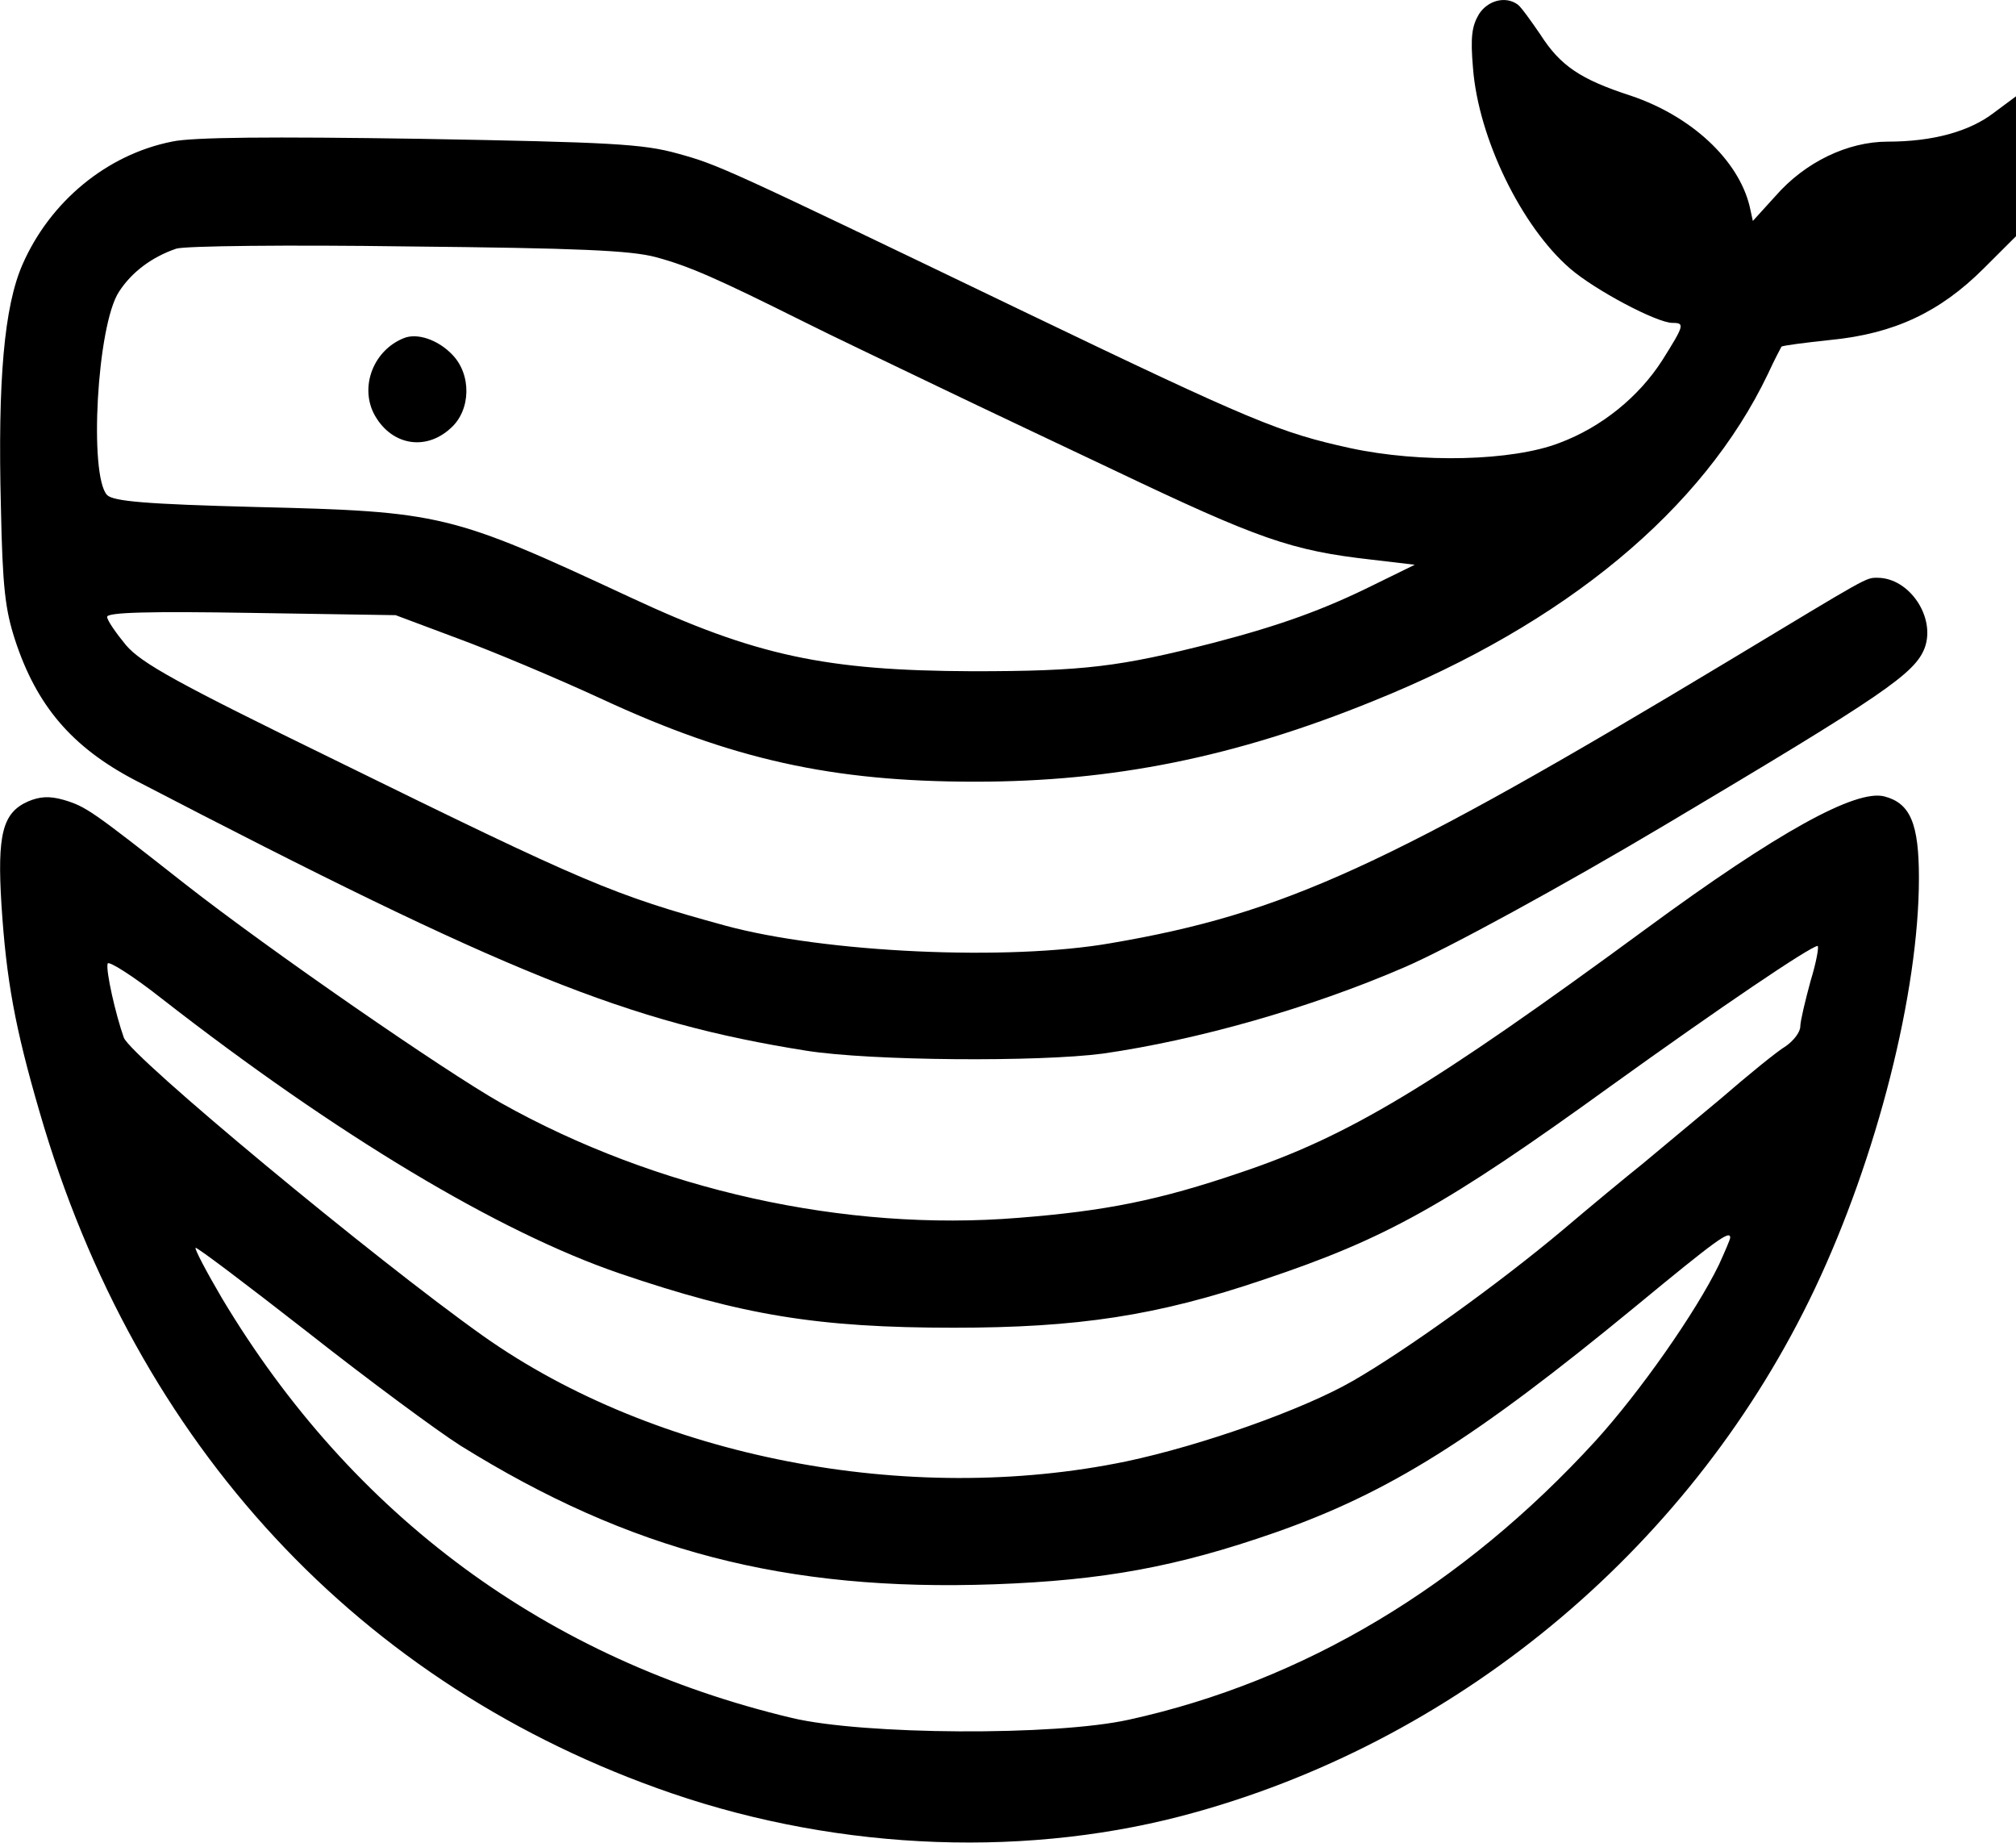
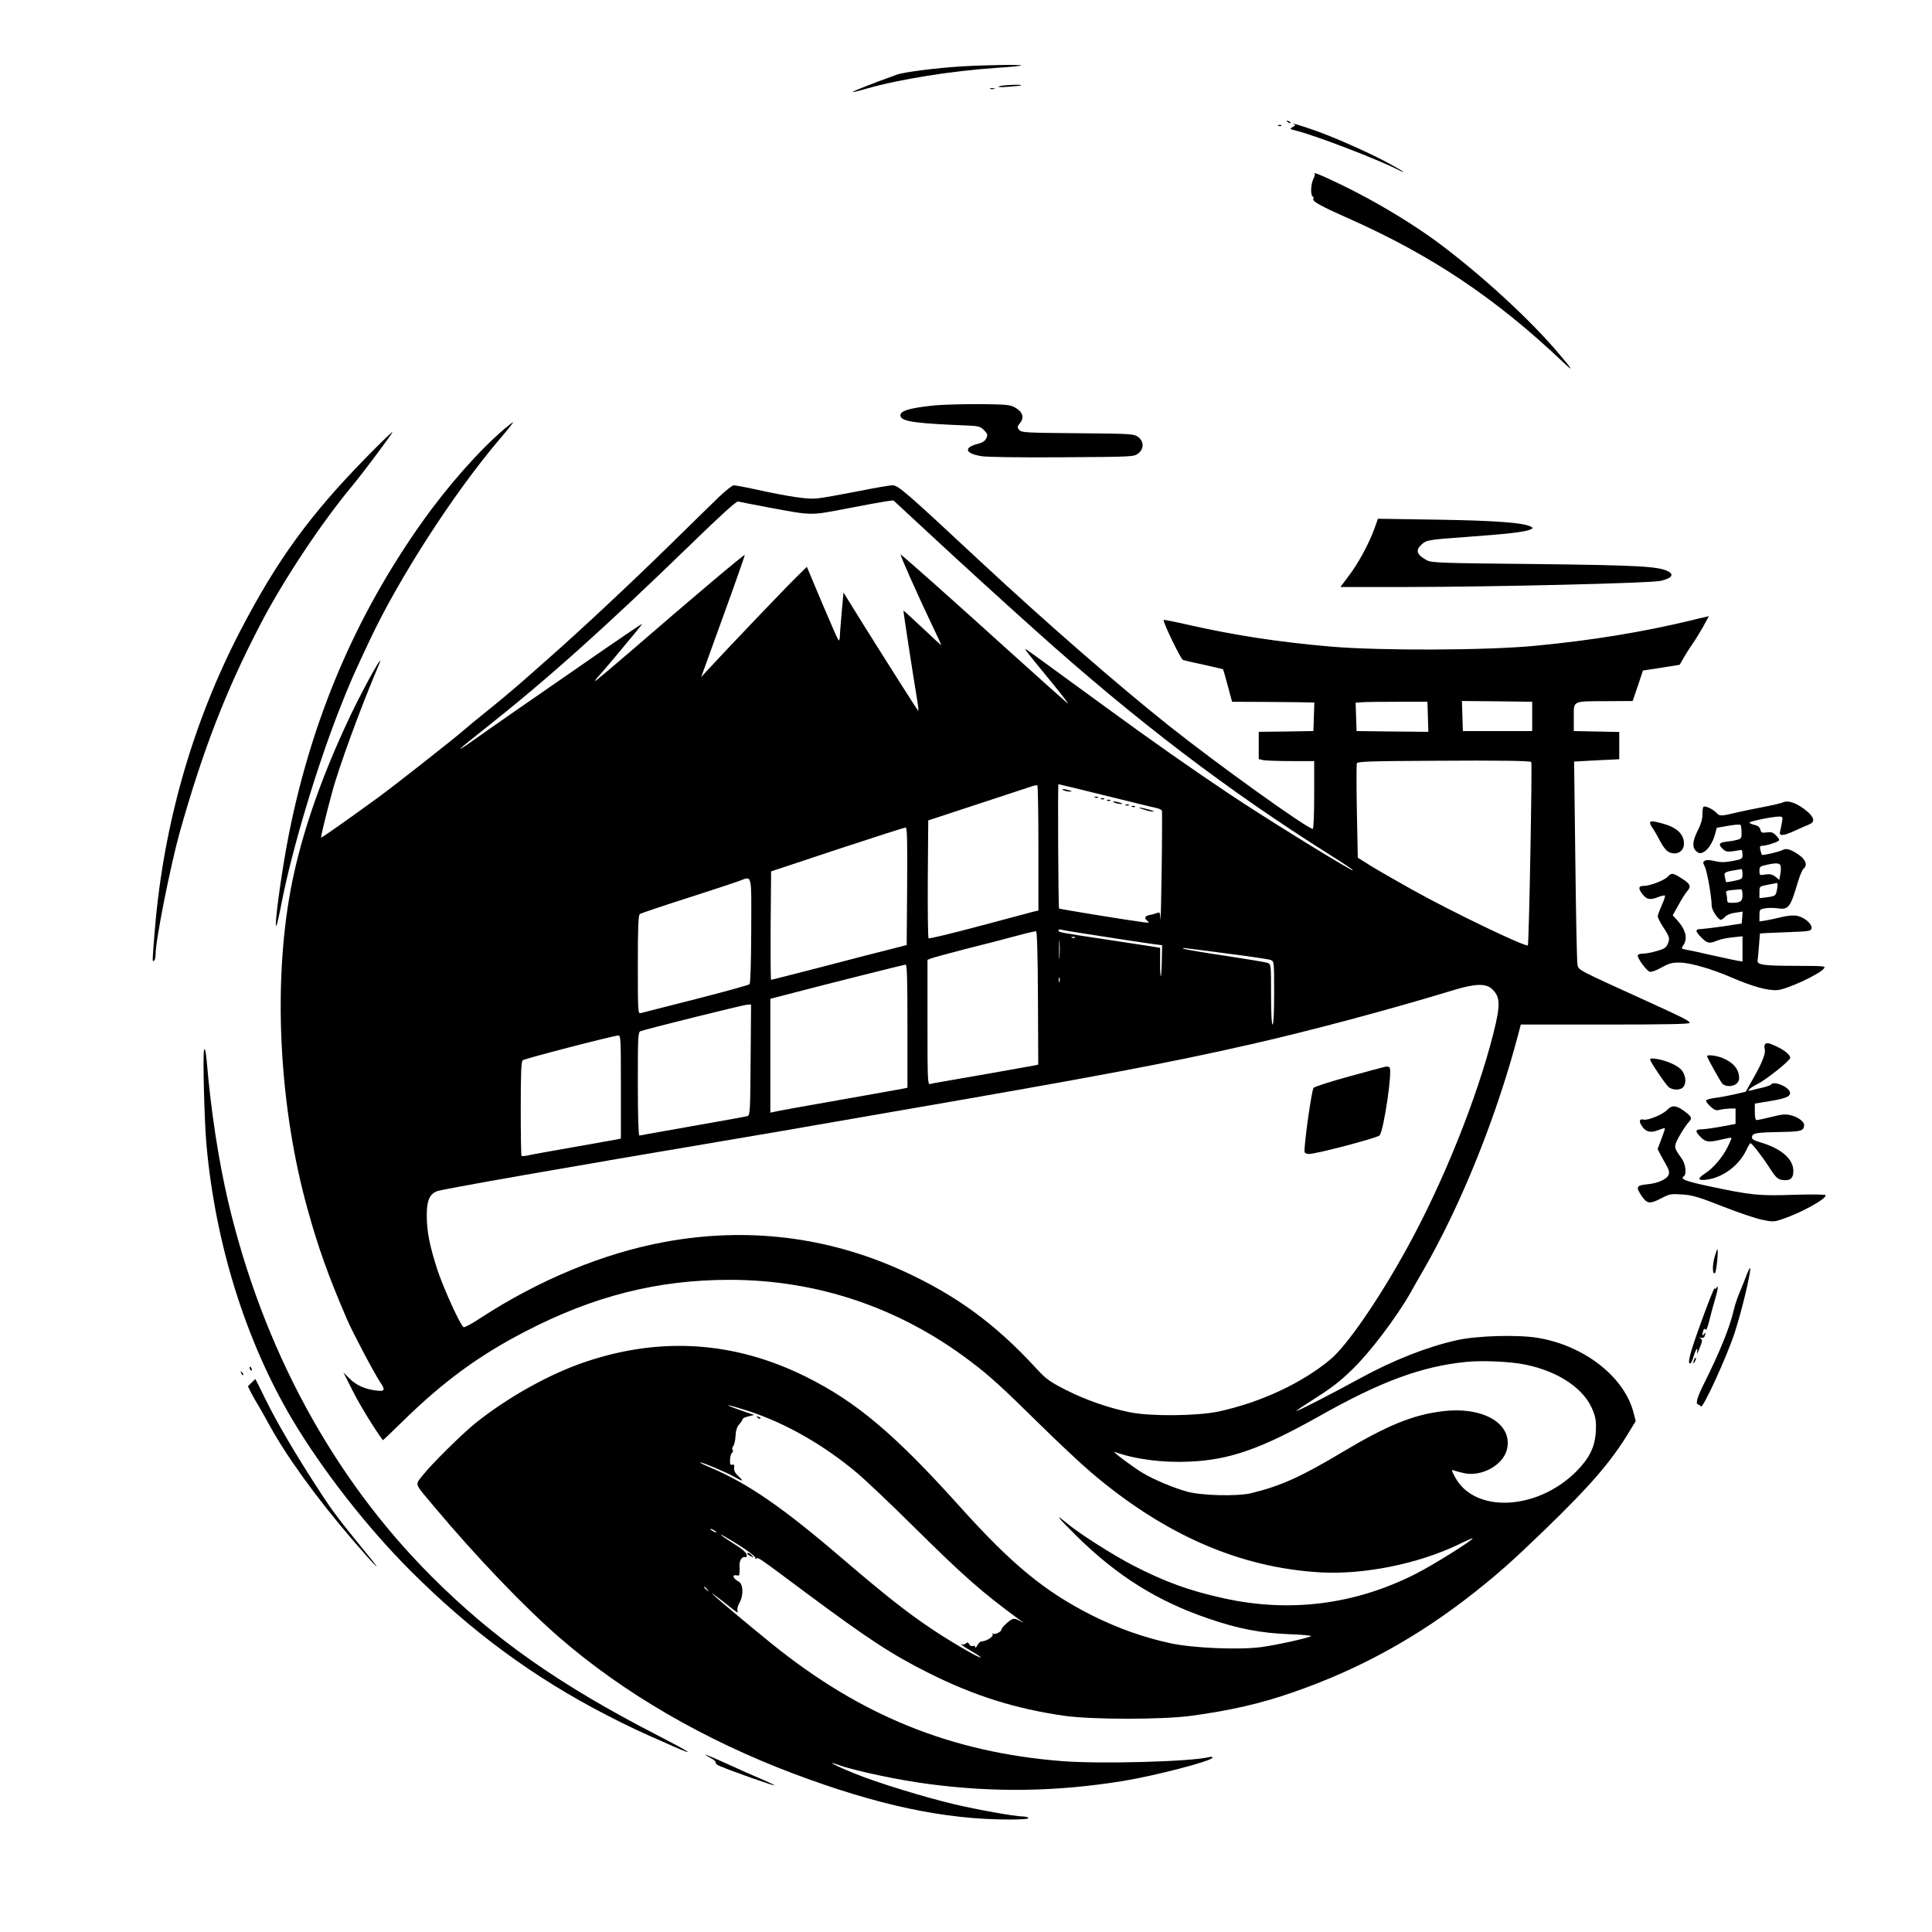
- <svg xmlns="http://www.w3.org/2000/svg" width="6323" height="5778" viewBox="0 0 6323 5778" fill="none">
-   <path fill="black" d="M4638.51 44.529C4616.52 81.829 4611.45 115.575 4619.9 213.263C4636.82 433.505 4772.12 710.584 4924.33 842.019C5002.12 909.512 5196.61 1012.53 5245.66 1012.53C5284.56 1012.53 5282.87 1019.63 5213.53 1129.75C5140.8 1243.43 5024.11 1339.34 4890.5 1389.07C4743.36 1445.91 4455.85 1453.01 4234.3 1405.06C4016.13 1357.1 3931.57 1323.35 3211.11 977.006C2265.71 522.312 2253.87 516.984 2125.34 481.461C2017.1 451.267 1917.32 445.938 1316.93 435.281C853.533 428.177 601.539 429.953 538.964 444.162C334.325 485.013 156.745 632.434 70.493 829.586C12.991 961.021 -7.304 1191.92 2.843 1589.78C7.917 1841.99 16.373 1911.26 46.815 2005.39C114.465 2213.2 226.086 2342.86 422.269 2445.88C1594.29 3055.1 1969.74 3206.07 2529.54 3294.88C2732.49 3326.85 3258.46 3330.4 3459.72 3303.76C3755.69 3261.13 4107.46 3161.66 4403.43 3033.78C4540.42 2975.17 4904.03 2776.24 5220.29 2587.97C5910.31 2177.68 6006.71 2111.96 6037.16 2030.26C6070.98 1934.35 5988.11 1811.79 5888.33 1811.79C5851.12 1811.79 5862.96 1806.47 5426.62 2069.34C4352.69 2715.85 4026.28 2865.05 3485.09 2957.41C3162.06 3014.24 2587.04 2987.6 2274.17 2902.35C1924.08 2806.44 1839.52 2770.91 1051.41 2383.71C552.493 2140.38 444.255 2079.99 395.209 2023.16C363.076 1984.08 336.016 1945.01 336.016 1934.35C336.016 1920.14 467.932 1916.59 787.575 1921.92L1240.82 1929.02L1435.32 2001.84C1541.86 2040.92 1744.81 2126.17 1883.49 2190.11C2296.15 2381.94 2610.72 2451.21 3058.9 2451.21C3490.16 2451.21 3872.38 2374.83 4305.33 2198.99C4910.8 1955.66 5342.06 1596.88 5545.01 1172.38C5565.3 1127.98 5585.6 1090.68 5587.29 1087.13C5590.67 1083.57 5660.01 1074.69 5742.88 1065.81C5940.76 1046.28 6084.51 978.782 6221.5 842.019L6322.97 740.779V520.536V302.071L6253.63 353.579C6177.53 412.192 6062.52 444.162 5920.46 444.162C5795.31 444.162 5661.7 508.104 5568.69 614.672L5497.65 692.823L5487.51 646.643C5451.99 500.999 5304.85 364.236 5115.44 300.294C4956.46 248.786 4893.88 206.159 4831.31 108.471C4800.87 64.067 4770.42 21.439 4760.28 14.335C4721.38 -14.083 4665.57 1.902 4638.51 44.529ZM2057.69 806.496C2162.55 834.914 2250.49 873.99 2517.7 1007.2C2605.65 1051.6 2796.76 1142.19 2940.51 1211.46C3084.27 1280.73 3332.88 1397.95 3490.16 1472.55C3948.49 1691.02 4049.96 1726.54 4301.95 1754.96L4437.25 1770.94L4310.41 1833.11C4153.12 1911.26 4016.13 1960.99 3804.73 2016.05C3512.15 2090.65 3402.22 2104.86 3050.44 2104.86C2590.43 2103.08 2370.57 2056.9 1974.82 1872.18C1413.33 1611.09 1386.27 1603.99 801.104 1589.78C457.784 1580.9 356.311 1572.01 336.016 1552.48C278.514 1492.09 303.882 1019.63 373.223 914.841C412.121 854.452 474.697 806.496 552.493 779.854C577.862 770.973 904.27 767.421 1278.03 772.749C1814.15 778.078 1978.2 785.182 2057.69 806.496Z" />
-   <path fill="black" d="M1266.2 1060.49C1173.18 1097.79 1129.21 1207.91 1171.49 1294.94C1222.22 1394.4 1332.15 1417.49 1413.33 1342.89C1477.6 1286.06 1479.29 1174.16 1418.41 1112C1374.44 1065.82 1308.48 1042.73 1266.2 1060.49Z" />
-   <path fill="black" d="M87.406 2513.37C7.918 2548.89 -8.994 2616.39 4.536 2836.63C19.757 3072.86 46.817 3222.05 124.613 3488.48C427.344 4532.85 1129.2 5287.71 2106.74 5623.4C2641.17 5806.35 3236.48 5827.66 3752.3 5682.01C4596.23 5445.79 5315 4836.57 5692.15 4040.86C5886.64 3630.57 6018.55 3111.93 6018.55 2753.15C6018.55 2582.64 5991.49 2518.7 5910.31 2497.39C5820.68 2474.3 5575.45 2609.28 5164.48 2911.23C4484.61 3410.32 4229.23 3563.07 3890.98 3676.75C3635.61 3763.78 3466.49 3797.52 3194.2 3818.84C2651.31 3863.24 2057.69 3731.81 1570.62 3458.28C1394.73 3358.82 846.769 2980.5 581.246 2772.69C285.28 2540.01 270.059 2529.36 199.028 2508.04C155.056 2495.61 124.613 2497.39 87.406 2513.37ZM5678.62 3076.41C5661.7 3138.57 5646.48 3202.52 5646.48 3218.5C5646.48 3236.26 5626.19 3262.9 5600.82 3280.67C5573.76 3296.65 5482.43 3371.25 5396.18 3445.85C5308.24 3518.67 5198.31 3611.03 5150.95 3650.1C5101.91 3689.18 4990.28 3781.54 4902.34 3856.14C4699.39 4026.65 4406.81 4236.23 4242.76 4330.37C4085.48 4420.95 3767.52 4532.85 3532.44 4582.58C2847.5 4724.67 2054.31 4570.15 1516.5 4190.05C1173.18 3946.72 412.123 3314.41 388.445 3254.02C363.077 3182.98 330.944 3042.66 337.708 3021.35C341.091 3012.47 417.196 3060.42 505.14 3129.69C1056.48 3559.52 1563.85 3863.24 1942.69 3992.9C2328.29 4124.34 2565.06 4163.41 2991.25 4163.41C3380.23 4163.41 3628.84 4126.11 3963.71 4012.44C4345.93 3884.56 4531.96 3781.54 5052.86 3405C5391.11 3161.66 5676.92 2968.06 5700.6 2966.29C5705.68 2966.29 5697.22 3016.02 5678.62 3076.41ZM5426.62 3881C5426.62 3886.33 5409.71 3925.41 5391.11 3966.26C5318.38 4115.45 5144.19 4364.11 5003.81 4518.64C4587.77 4973.33 4090.55 5271.73 3540.9 5392.5C3309.2 5444.01 2708.81 5440.46 2483.88 5387.17C1716.06 5204.23 1105.53 4754.87 696.249 4071.05C647.204 3987.57 609.997 3916.53 613.379 3912.97C616.762 3909.42 774.046 4028.42 965.155 4177.62C1154.57 4326.82 1371.05 4486.67 1443.77 4532.85C1974.82 4863.21 2463.59 4991.09 3118.09 4968C3461.41 4955.57 3691.42 4912.94 3997.53 4806.38C4357.76 4680.27 4623.29 4513.31 5130.66 4095.92C5382.65 3888.11 5426.62 3856.14 5426.62 3881Z" />
+ <svg xmlns="http://www.w3.org/2000/svg" version="1.0" width="1254pt" height="1254pt" viewBox="0 0 1254 1254" preserveAspectRatio="xMidYMid meet">
+   <g transform="translate(0,1254) scale(0.1,-0.1)" fill="#000000" stroke="none">
+     <path d="M6240 12109 c-162 -10 -376 -37 -420 -54 -159 -57 -290 -109 -286 -112 2 -2 44 8 92 22 208 60 550 115 848 135 82 5 152 12 154 15 8 7 -241 3 -388 -6z" />
+     <path d="M6485 11980 c-13 -6 10 -7 60 -3 44 3 82 7 84 9 9 8 -125 2 -144 -6z" />
+     <path d="M6428 11963 c6 -2 18 -2 25 0 6 3 1 5 -13 5 -14 0 -19 -2 -12 -5z" />
+     <path d="M8357 11749 c7 -7 15 -10 18 -7 3 3 -2 9 -12 12 -14 6 -15 5 -6 -5z" />
+     <path d="M8399 11734 c11 -5 8 -10 -9 -19 -21 -11 -20 -13 26 -24 121 -30 523 -184 657 -252 20 -11 37 -17 37 -15 0 2 -48 30 -107 62 -132 70 -345 164 -473 209 -89 31 -163 53 -131 39z" />
+     <path d="M8298 11723 c7 -3 16 -2 19 1 4 3 -2 6 -13 5 -11 0 -14 -3 -6 -6z" />
+     <path d="M8533 11414 c3 -4 0 -19 -8 -35 -17 -32 -20 -105 -5 -114 6 -4 8 -10 5 -14 -10 -17 37 -44 231 -130 541 -241 953 -518 1388 -930 73 -69 67 -56 -23 50 -186 222 -512 521 -796 731 -140 103 -335 223 -512 315 -142 74 -297 144 -280 127z" />
+     <path d="M6070 9909 c-173 -17 -238 -38 -224 -73 13 -33 108 -45 436 -58 69 -3 81 -6 105 -30 23 -24 25 -30 15 -52 -8 -18 -24 -29 -56 -37 -94 -24 -82 -63 25 -80 38 -6 252 -9 526 -7 452 3 462 3 490 24 39 29 39 79 0 108 -28 20 -40 21 -392 24 -334 3 -364 4 -379 21 -15 17 -15 20 5 46 29 35 17 71 -31 99 -32 19 -53 21 -230 23 -107 0 -238 -3 -290 -8z" />
+     <path d="M3275 9757 c-164 -139 -372 -375 -539 -611 -428 -605 -711 -1269 -860 -2016 -48 -241 -99 -616 -82 -599 3 3 20 75 36 160 69 349 230 884 380 1262 64 162 86 211 190 432 189 402 542 949 834 1294 74 87 101 121 95 121 -2 -1 -26 -20 -54 -43z" />
+     <path d="M2379 9573 c-368 -376 -577 -663 -817 -1123 -311 -598 -501 -1261 -557 -1945 -18 -221 -17 -208 -5 -200 6 3 10 23 10 43 0 90 95 566 155 784 152 541 303 931 530 1365 148 283 391 649 590 888 73 88 267 347 262 351 -2 2 -78 -71 -168 -163z" />
+     <path d="M4665 9313 c-44 -43 -188 -183 -320 -313 -252 -247 -583 -556 -775 -725 -62 -55 -139 -122 -170 -150 -61 -54 -178 -152 -272 -227 -33 -26 -85 -69 -116 -96 -74 -64 -467 -373 -556 -437 -196 -143 -370 -265 -372 -262 -3 3 33 152 71 292 43 163 189 560 299 818 57 132 -79 -108 -177 -312 -205 -431 -341 -834 -401 -1196 -102 -611 -58 -1368 118 -2005 70 -254 136 -440 259 -725 37 -86 175 -347 214 -405 36 -54 32 -63 -29 -55 -72 9 -128 35 -172 80 l-37 37 60 -119 c45 -90 141 -247 196 -321 1 -1 57 52 124 118 266 261 498 432 805 590 440 228 855 333 1321 333 568 0 1101 -179 1560 -526 123 -92 211 -172 450 -408 121 -119 272 -261 336 -315 477 -407 969 -621 1494 -650 280 -15 630 56 887 179 51 25 95 44 96 42 8 -8 -254 -172 -368 -230 -394 -200 -817 -254 -1247 -159 -226 50 -380 106 -588 213 -131 68 -342 202 -425 270 -91 75 -72 50 58 -79 263 -259 523 -422 854 -535 194 -67 342 -95 527 -102 84 -3 147 -9 140 -13 -25 -14 -233 -59 -324 -71 -146 -19 -444 -6 -587 25 -172 37 -338 96 -500 176 -312 156 -525 330 -866 709 -424 472 -675 684 -1005 847 -457 226 -932 259 -1417 98 -237 -78 -511 -231 -724 -401 -88 -71 -289 -270 -344 -341 -49 -63 -56 -44 75 -200 276 -329 589 -656 818 -854 413 -358 937 -662 1515 -880 548 -206 980 -298 1403 -298 83 0 126 4 122 10 -3 6 -21 10 -38 10 -48 0 -295 44 -442 79 -193 45 -511 143 -654 202 -125 51 -187 85 -101 54 108 -39 397 -100 591 -125 428 -56 829 -49 1258 20 212 35 581 131 581 152 0 5 -10 6 -22 3 -124 -30 -707 -45 -954 -26 -720 57 -1306 294 -1885 762 -141 114 -357 295 -384 322 -19 19 59 -39 134 -100 27 -21 33 -23 28 -9 -4 11 1 32 14 55 26 48 23 119 -6 135 -37 20 -47 47 -15 41 11 -2 19 -1 19 3 -1 4 0 12 1 17 1 6 1 25 0 42 -2 35 17 62 37 56 7 -3 11 4 10 15 -1 13 -29 38 -84 72 -83 52 -117 82 -46 39 112 -65 192 -123 186 -132 -3 -6 -1 -7 6 -3 13 9 8 12 326 -225 401 -298 553 -398 795 -519 293 -147 564 -232 881 -277 180 -25 633 -25 819 0 262 36 450 79 660 152 432 149 817 361 1185 653 156 124 243 201 451 402 293 283 431 442 547 634 l44 72 -14 54 c-59 232 -318 435 -619 486 -130 22 -397 15 -529 -15 -192 -43 -411 -129 -625 -246 -184 -101 -411 -217 -415 -213 -2 2 43 32 98 67 135 86 178 119 264 202 115 111 284 334 378 498 17 31 56 99 86 151 248 431 479 1008 619 1548 l11 42 550 0 c385 0 550 3 547 11 -5 14 -42 33 -248 127 -488 222 -474 214 -481 251 -4 18 -10 322 -14 676 l-8 642 147 8 146 7 0 89 0 88 -147 3 -148 3 0 90 c0 109 -13 103 216 104 l166 1 34 99 33 99 119 18 119 19 26 45 c14 25 40 65 57 90 18 25 49 76 70 113 l37 68 -28 -7 c-16 -3 -54 -12 -84 -20 -315 -76 -649 -131 -1020 -166 -316 -30 -1002 -32 -1320 -5 -346 30 -630 74 -934 143 -82 19 -151 32 -153 30 -8 -8 111 -256 126 -260 9 -3 70 -17 136 -31 65 -14 121 -28 123 -29 2 -2 16 -50 31 -107 l28 -104 229 -1 c126 -1 246 -2 267 -3 l38 -1 -3 -92 -3 -93 -177 -3 -178 -2 0 -89 0 -88 31 -7 c17 -3 98 -6 180 -6 l149 0 0 -220 c0 -122 -4 -220 -9 -220 -35 0 -627 425 -937 672 -335 267 -798 671 -1209 1053 -499 465 -545 505 -582 505 -19 0 -123 -18 -231 -40 -109 -21 -224 -42 -257 -45 -63 -7 -179 10 -408 60 -64 14 -125 25 -135 25 -9 0 -53 -35 -97 -77z m325 -67 c285 -53 266 -53 510 -6 118 23 234 44 257 47 l42 5 192 -178 c222 -206 480 -442 730 -666 653 -586 1248 -1039 1912 -1457 81 -51 147 -95 147 -98 0 -2 -3 -2 -7 0 -141 78 -571 345 -787 489 -240 160 -524 359 -816 573 -69 50 -208 152 -310 226 -102 75 -192 140 -200 144 -16 9 -1 -10 179 -230 63 -77 103 -131 90 -120 -33 28 -162 144 -370 331 -384 348 -706 634 -713 634 -6 0 115 -272 195 -439 38 -79 69 -146 69 -148 0 -3 -55 47 -122 111 -68 63 -123 114 -124 113 -2 -2 66 -444 89 -580 7 -42 10 -74 6 -70 -10 12 -222 346 -360 567 l-124 200 -12 -130 c-6 -71 -12 -142 -12 -159 -1 -16 -5 -25 -9 -20 -5 6 -53 115 -107 243 l-98 233 -74 -73 c-67 -65 -465 -483 -571 -598 l-41 -45 143 395 c79 217 142 397 140 398 -4 5 -329 -269 -746 -630 -120 -103 -221 -188 -225 -188 -4 0 9 17 28 38 19 20 68 78 109 127 41 50 96 116 123 148 26 31 46 57 43 57 -2 0 -111 -73 -240 -162 -593 -410 -717 -496 -811 -563 -177 -126 -168 -112 25 40 417 330 778 653 1349 1207 183 178 291 276 301 273 8 -2 98 -20 200 -39z m4278 -1359 l3 -97 -233 2 -233 3 -3 92 -3 92 43 3 c24 2 129 3 233 3 l190 0 3 -98z m677 3 l0 -95 -225 0 -225 0 -3 98 -3 97 228 -2 228 -3 0 -95z m-6 -296 c7 -6 -15 -1183 -22 -1190 -13 -14 -512 227 -752 362 -190 107 -250 142 -301 175 l-51 32 -6 300 c-3 164 -3 305 0 313 4 11 87 14 482 16 448 3 641 0 650 -8z m-3199 -559 l0 -405 -27 -6 c-16 -4 -174 -46 -353 -94 -179 -48 -328 -84 -333 -80 -4 3 -6 177 -5 386 l3 379 310 102 c171 56 328 108 350 115 22 8 43 13 48 11 4 -2 7 -186 7 -408z m435 341 c165 -41 314 -77 332 -81 17 -3 33 -12 35 -18 1 -7 1 -178 -2 -382 -3 -203 -6 -348 -8 -321 -2 42 -4 47 -19 41 -10 -4 -30 -10 -46 -13 -36 -6 -43 -20 -21 -38 17 -14 14 -15 -31 -9 -80 10 -537 84 -541 88 -5 5 -9 807 -4 807 3 0 140 -33 305 -74z m-1287 -588 l-3 -382 -105 -27 c-58 -14 -255 -65 -438 -113 -183 -47 -334 -86 -337 -86 -3 0 -4 158 -3 352 l3 352 430 143 c237 78 436 142 443 142 10 1 12 -79 10 -381z m-1012 -288 c-1 -212 -5 -343 -11 -348 -5 -6 -163 -49 -350 -97 -187 -47 -348 -89 -357 -91 -17 -5 -18 15 -18 314 0 244 3 322 13 329 6 5 143 51 302 102 160 51 313 102 340 112 89 32 82 62 81 -321z m2164 -20 c236 -37 404 -62 454 -69 l49 -6 -2 -100 c-3 -128 -11 -138 -11 -13 l0 96 -67 11 c-38 6 -174 26 -303 46 -281 42 -290 44 -290 56 0 6 8 8 18 5 9 -3 78 -15 152 -26z m-303 -418 l2 -432 -22 -5 c-30 -6 -528 -94 -602 -106 -33 -5 -68 -12 -77 -15 -17 -5 -18 19 -18 401 l0 405 23 9 c12 5 114 33 227 62 113 28 259 66 325 84 66 18 125 32 130 30 6 -1 11 -155 12 -433z m140 266 c-2 -29 -3 -8 -3 47 0 55 1 79 3 53 2 -26 2 -71 0 -100z m100 126 c-3 -3 -12 -4 -19 -1 -8 3 -5 6 6 6 11 1 17 -2 13 -5z m1003 -105 c135 -17 255 -35 268 -40 22 -9 22 -10 22 -214 0 -130 -4 -205 -10 -205 -6 0 -10 72 -10 195 0 193 0 196 -22 205 -13 5 -135 25 -273 46 -137 20 -259 41 -270 45 -14 6 -10 7 15 4 19 -2 145 -18 280 -36z m-2090 -469 l0 -400 -22 -5 c-21 -4 -402 -72 -703 -125 -66 -12 -130 -24 -142 -27 l-23 -5 0 369 0 370 123 32 c237 62 742 189 755 190 9 1 12 -85 12 -399z m987 288 c-3 -7 -5 -2 -5 12 0 14 2 19 5 13 2 -7 2 -19 0 -25z m2808 -48 c53 -50 55 -101 9 -284 -107 -425 -330 -980 -568 -1409 -180 -326 -384 -621 -490 -710 -186 -155 -454 -280 -728 -339 -139 -29 -436 -32 -573 -5 -138 28 -288 80 -418 146 -105 54 -126 69 -190 138 -267 291 -523 478 -873 637 -486 220 -1007 283 -1539 185 -398 -73 -816 -246 -1198 -495 -54 -36 -103 -62 -108 -58 -22 13 -130 252 -170 372 -51 158 -69 250 -69 355 0 94 18 136 66 155 36 14 793 147 2009 352 127 21 334 57 460 79 127 22 363 63 525 91 1297 224 1762 312 2285 431 381 86 912 228 1325 354 136 41 205 43 245 5z m-4813 -459 c-2 -331 -4 -360 -20 -365 -9 -3 -147 -28 -307 -56 -159 -28 -312 -55 -338 -60 -26 -6 -52 -10 -57 -10 -6 0 -10 130 -10 335 0 310 1 336 18 342 36 14 668 171 692 172 l25 1 -3 -359z m-842 -176 l0 -335 -22 -5 c-13 -2 -140 -25 -282 -50 -143 -25 -276 -49 -297 -54 -21 -5 -40 -6 -44 -3 -3 3 -5 141 -5 307 0 234 3 305 13 313 12 11 585 159 620 161 16 1 17 -21 17 -334z m5869 -1802 c219 -44 388 -159 441 -301 18 -46 21 -72 18 -133 -6 -102 -41 -173 -127 -260 -254 -253 -658 -273 -786 -38 -24 46 -26 51 -9 45 10 -4 41 -12 68 -18 112 -24 249 51 276 150 44 168 -149 285 -417 252 -192 -23 -360 -92 -648 -264 -271 -162 -402 -221 -595 -268 -90 -21 -318 -16 -414 10 -93 26 -216 78 -290 122 -69 42 -206 145 -181 136 133 -48 311 -71 485 -63 260 11 463 82 841 294 402 227 663 323 952 353 105 11 290 3 386 -17z m-5039 -302 c243 -80 487 -220 705 -403 55 -47 215 -198 355 -337 343 -339 447 -431 710 -624 19 -14 17 -14 -10 2 -28 15 -39 17 -55 9 -24 -14 -65 -54 -65 -65 0 -14 -40 -34 -53 -27 -7 4 -9 4 -5 -1 13 -14 -37 -48 -72 -49 -8 -1 -20 -12 -27 -26 -7 -14 -13 -19 -13 -11 0 7 -6 11 -15 7 -8 -3 -19 2 -24 11 -7 14 -12 15 -23 5 -8 -6 -18 -9 -21 -5 -4 3 -7 3 -7 0 0 -4 29 -23 65 -44 35 -20 63 -39 60 -41 -7 -7 -206 109 -325 190 -158 106 -295 215 -560 441 -395 340 -624 498 -872 603 -37 15 -66 30 -64 32 6 5 175 -66 223 -94 55 -32 64 -30 26 4 -22 21 -30 36 -28 55 2 19 -1 24 -11 20 -8 -3 -14 1 -15 8 -3 31 4 64 13 70 6 4 7 12 3 18 -4 7 -2 18 5 26 6 8 13 37 14 64 2 36 9 59 24 76 12 14 22 29 22 34 0 5 17 13 38 18 l37 9 -90 31 c-49 17 -85 32 -78 32 7 1 66 -17 133 -38z m-210 -787 c0 -2 -9 0 -20 6 -11 6 -20 13 -20 16 0 2 9 0 20 -6 11 -6 20 -13 20 -16z m-59 -371 c13 -16 12 -17 -3 -4 -17 13 -22 21 -14 21 2 0 10 -8 17 -17z" />
+     <path d="M6905 7410 c11 -5 29 -8 40 -8 16 0 15 2 -5 8 -34 11 -60 11 -35 0z" />
+     <path d="M7108 7363 c7 -3 16 -2 19 1 4 3 -2 6 -13 5 -11 0 -14 -3 -6 -6z" />
+     <path d="M7148 7353 c7 -3 16 -2 19 1 4 3 -2 6 -13 5 -11 0 -14 -3 -6 -6z" />
+     <path d="M7188 7343 c7 -3 16 -2 19 1 4 3 -2 6 -13 5 -11 0 -14 -3 -6 -6z" />
+     <path d="M7235 7330 c11 -5 29 -8 40 -8 16 0 15 2 -5 8 -34 11 -60 11 -35 0z" />
+     <path d="M7308 7313 c7 -3 16 -2 19 1 4 3 -2 6 -13 5 -11 0 -14 -3 -6 -6z" />
+     <path d="M7348 7303 c7 -3 16 -2 19 1 4 3 -2 6 -13 5 -11 0 -14 -3 -6 -6z" />
+     <path d="M7425 7285 c22 -8 49 -13 60 -13 11 0 -2 6 -30 14 -63 17 -84 16 -30 -1z" />
+     <path d="M8767 5556 c-125 -34 -234 -69 -241 -77 -13 -14 -66 -394 -58 -418 2 -6 15 -11 28 -11 49 0 439 103 458 120 27 26 86 428 65 441 -18 11 13 17 -252 -55z" />
+     <path d="M4917 3339 c7 -7 15 -10 18 -7 3 3 -2 9 -12 12 -14 6 -15 5 -6 -5z" />
+     <path d="M8921 9109 c-36 -99 -105 -226 -166 -306 l-55 -73 447 0 c571 1 1573 25 1633 40 70 17 88 40 48 61 -62 33 -189 40 -863 48 -627 6 -672 8 -705 25 -64 35 -74 64 -35 100 33 31 43 33 295 51 250 18 369 31 408 46 23 9 25 12 10 20 -47 26 -226 40 -604 46 l-390 6 -23 -64z" />
+     <path d="M11570 7331 c-8 -4 -67 -18 -130 -30 -63 -12 -135 -27 -160 -33 -112 -27 -118 -27 -141 -2 -23 24 -73 46 -83 37 -3 -4 -6 -26 -6 -50 0 -29 -10 -64 -30 -103 -35 -69 -38 -110 -10 -135 17 -15 24 -16 45 -7 30 14 62 62 77 118 l11 41 74 13 c40 7 76 10 80 6 3 -3 7 -25 7 -48 1 -38 -2 -42 -29 -49 -16 -5 -47 -10 -69 -12 -48 -5 -55 -18 -24 -47 19 -18 30 -20 68 -15 25 4 47 8 50 8 7 3 10 -9 10 -36 0 -21 -7 -25 -67 -36 -51 -9 -76 -9 -113 0 -29 7 -53 9 -63 3 -15 -9 -15 -12 -2 -38 15 -29 45 -199 45 -255 0 -28 42 -91 60 -91 5 0 18 9 28 20 11 12 38 23 66 26 l47 7 -3 -39 -3 -38 -115 -18 c-63 -9 -130 -17 -147 -18 -42 0 -42 -13 1 -56 38 -38 51 -40 102 -19 20 8 64 18 100 21 l64 7 0 -82 0 -82 -37 6 c-21 4 -94 20 -163 35 -69 16 -142 32 -162 35 -36 7 -37 8 -23 28 32 45 17 104 -43 169 l-25 27 38 68 c20 37 46 78 57 90 27 29 19 47 -39 83 -55 35 -64 36 -88 10 -22 -24 -115 -60 -155 -60 -36 0 -38 -16 -10 -53 28 -36 51 -40 99 -21 23 9 44 14 47 11 4 -3 -6 -31 -20 -63 -14 -31 -26 -63 -26 -72 0 -8 15 -38 33 -66 44 -67 47 -77 32 -112 -11 -26 -23 -33 -72 -47 -33 -10 -74 -17 -91 -17 -20 0 -32 -5 -32 -13 0 -20 57 -97 77 -104 10 -4 41 7 77 27 51 28 69 33 122 32 67 -1 207 -42 334 -97 136 -59 239 -87 299 -81 59 5 263 99 296 136 18 20 17 20 -166 21 -220 0 -265 6 -261 34 2 11 6 55 9 98 3 42 6 78 7 78 0 1 75 5 166 8 158 6 165 7 168 27 4 28 -47 71 -95 80 -23 4 -62 1 -102 -9 -36 -9 -83 -19 -103 -22 l-38 -6 0 39 c0 38 2 40 35 46 20 4 55 4 79 1 75 -12 86 2 136 172 12 40 28 77 36 84 27 22 16 57 -28 89 -50 36 -85 47 -108 33 -17 -11 -130 -37 -134 -31 -2 1 -6 15 -10 31 -5 22 -3 27 11 27 23 0 84 18 103 30 12 7 11 13 -10 35 -21 22 -31 26 -62 22 -32 -4 -37 -2 -42 18 -4 16 -16 26 -36 30 -16 4 -32 10 -35 15 -5 8 149 40 194 40 22 0 23 -3 17 -37 -3 -21 -9 -48 -12 -60 -9 -32 20 -30 98 6 35 16 75 34 91 40 37 15 34 42 -8 80 -66 57 -129 81 -165 62z m-12 -414 c2 -11 1 -34 -3 -53 l-6 -35 -26 21 c-20 15 -34 18 -64 14 -38 -6 -39 -6 -39 23 0 27 4 31 48 40 63 14 86 12 90 -10z m-248 -50 c0 -32 -2 -33 -52 -44 -29 -6 -54 -10 -54 -9 -1 0 -5 15 -8 33 -8 33 -6 34 107 52 4 0 7 -14 7 -32z m225 -94 c-8 -48 -10 -49 -67 -57 l-48 -6 0 39 c0 38 0 38 53 48 28 6 56 11 61 12 4 0 5 -16 1 -36z m-225 -42 c0 -42 -13 -51 -72 -51 -23 0 -28 4 -28 24 0 13 -3 31 -6 40 -4 11 4 16 38 19 23 2 49 4 56 5 8 1 12 -12 12 -37z" />
+     <path d="M10710 7199 c0 -6 8 -23 19 -37 10 -15 30 -50 45 -79 14 -28 36 -59 48 -67 49 -34 108 -8 108 47 0 64 -46 107 -143 133 -63 17 -77 17 -77 3z" />
+     <path d="M11455 5760 c-3 -6 -4 -18 -1 -28 9 -26 -17 -92 -74 -191 l-49 -87 -73 -17 c-40 -9 -97 -20 -126 -23 -29 -4 -55 -11 -58 -16 -3 -5 9 -22 27 -39 27 -25 37 -29 63 -22 17 4 47 7 66 8 l35 0 0 -50 0 -50 -90 -17 c-49 -9 -107 -17 -127 -18 -46 0 -48 -12 -9 -51 33 -33 51 -35 136 -15 33 8 61 13 63 11 2 -2 -8 -27 -23 -57 -34 -69 -92 -138 -150 -176 -52 -34 -45 -47 18 -38 102 15 205 93 250 188 12 26 25 47 28 48 10 0 72 -79 122 -156 47 -74 60 -84 106 -84 36 0 51 17 51 60 0 76 -75 142 -203 182 -57 17 -68 23 -65 40 4 24 27 28 201 31 119 2 136 8 137 45 0 21 -38 51 -82 62 -36 10 -56 9 -128 -9 -47 -12 -91 -21 -98 -21 -8 0 -12 19 -12 53 l0 54 103 17 c104 17 134 32 124 60 -14 36 -106 71 -121 47 -3 -5 -30 -14 -58 -21 -29 -6 -61 -14 -70 -17 -39 -10 -14 14 45 44 56 30 197 142 206 165 6 16 -33 50 -84 74 -55 26 -71 29 -80 14z" />
+     <path d="M1325 5726 c-10 -22 1 -456 15 -616 58 -643 254 -1271 555 -1780 196 -330 487 -703 769 -985 396 -396 797 -691 1271 -936 156 -80 209 -105 435 -204 155 -68 118 -42 -105 73 -637 328 -1062 627 -1465 1031 -641 641 -1096 1482 -1320 2436 -62 267 -111 585 -138 905 -6 64 -11 89 -17 76z" />
+     <path d="M11080 5685 c0 -10 83 -159 98 -177 20 -24 74 -23 97 2 13 15 16 28 11 56 -9 44 -41 78 -99 104 -39 18 -107 27 -107 15z" />
+     <path d="M10712 5658 c11 -27 96 -153 117 -172 26 -24 81 -24 98 0 18 25 16 64 -6 100 -21 34 -100 71 -175 82 -32 4 -38 2 -34 -10z" />
+     <path d="M10820 5335 c-27 -29 -125 -69 -152 -62 -26 7 -32 -10 -13 -39 26 -41 57 -49 106 -30 23 9 43 15 45 13 2 -2 -8 -33 -22 -69 l-25 -66 20 -39 c12 -21 30 -53 40 -72 13 -22 17 -40 12 -55 -11 -30 -71 -57 -141 -63 -69 -7 -74 -17 -35 -75 35 -52 54 -54 125 -17 58 30 66 31 139 26 65 -4 106 -16 261 -77 101 -40 217 -79 257 -87 67 -14 78 -14 126 2 119 39 287 130 287 157 0 5 -80 7 -207 3 -230 -8 -275 -3 -562 58 -143 31 -178 45 -152 62 20 12 12 81 -14 116 -52 72 -53 75 -16 143 18 33 45 73 58 88 29 30 26 39 -29 79 -50 36 -77 37 -108 4z" />
+     <path d="M11128 4378 c-15 -54 -13 -117 4 -100 9 9 23 152 15 152 -3 0 -11 -23 -19 -52z" />
+     <path d="M11338 4268 c-9 -24 -28 -72 -43 -108 -16 -36 -34 -90 -41 -120 -25 -112 -92 -277 -194 -481 -46 -93 -57 -132 -36 -136 5 -1 12 -6 16 -12 11 -19 165 315 218 475 48 145 114 424 100 424 -2 0 -11 -19 -20 -42z" />
+     <path d="M11045 3968 c-76 -209 -94 -278 -75 -278 5 0 14 17 20 38 14 50 33 78 25 37 -3 -18 3 -9 16 23 19 46 20 55 8 64 -11 8 -11 9 3 5 9 -3 19 1 22 9 9 24 7 31 -4 14 -11 -17 -13 -1 -4 25 5 12 9 13 14 5 5 -8 14 16 24 56 9 38 25 98 36 134 21 70 26 105 11 81 -5 -8 -10 -9 -12 -3 -2 6 -40 -88 -84 -210z" />
+     <path d="M10996 3715 c-9 -26 -7 -32 5 -12 6 10 9 21 6 23 -2 3 -7 -2 -11 -11z" />
+     <path d="M1620 3661 c0 -6 4 -13 10 -16 6 -3 7 1 4 9 -7 18 -14 21 -14 7z" />
+     <path d="M1566 3627 c3 -10 9 -15 12 -12 3 3 0 11 -7 18 -10 9 -11 8 -5 -6z" />
+     <path d="M1632 3565 l-23 -23 22 -44 c12 -23 32 -59 45 -79 12 -20 41 -71 65 -115 114 -211 310 -483 555 -768 144 -167 201 -222 88 -85 -178 218 -225 279 -309 409 -158 242 -280 451 -352 598 -35 72 -65 132 -66 131 -1 -1 -12 -11 -25 -24z" />
+     <path d="M4850 2455 c0 -2 10 -10 23 -16 20 -11 21 -11 8 4 -13 16 -31 23 -31 12z" />
+     <path d="M4613 1129 c21 -11 35 -24 32 -29 -3 -5 9 -16 27 -23 80 -34 350 -129 353 -125 3 2 -37 21 -88 43 -51 21 -149 65 -219 97 -124 57 -180 77 -105 37z" />
+   </g>
</svg>
